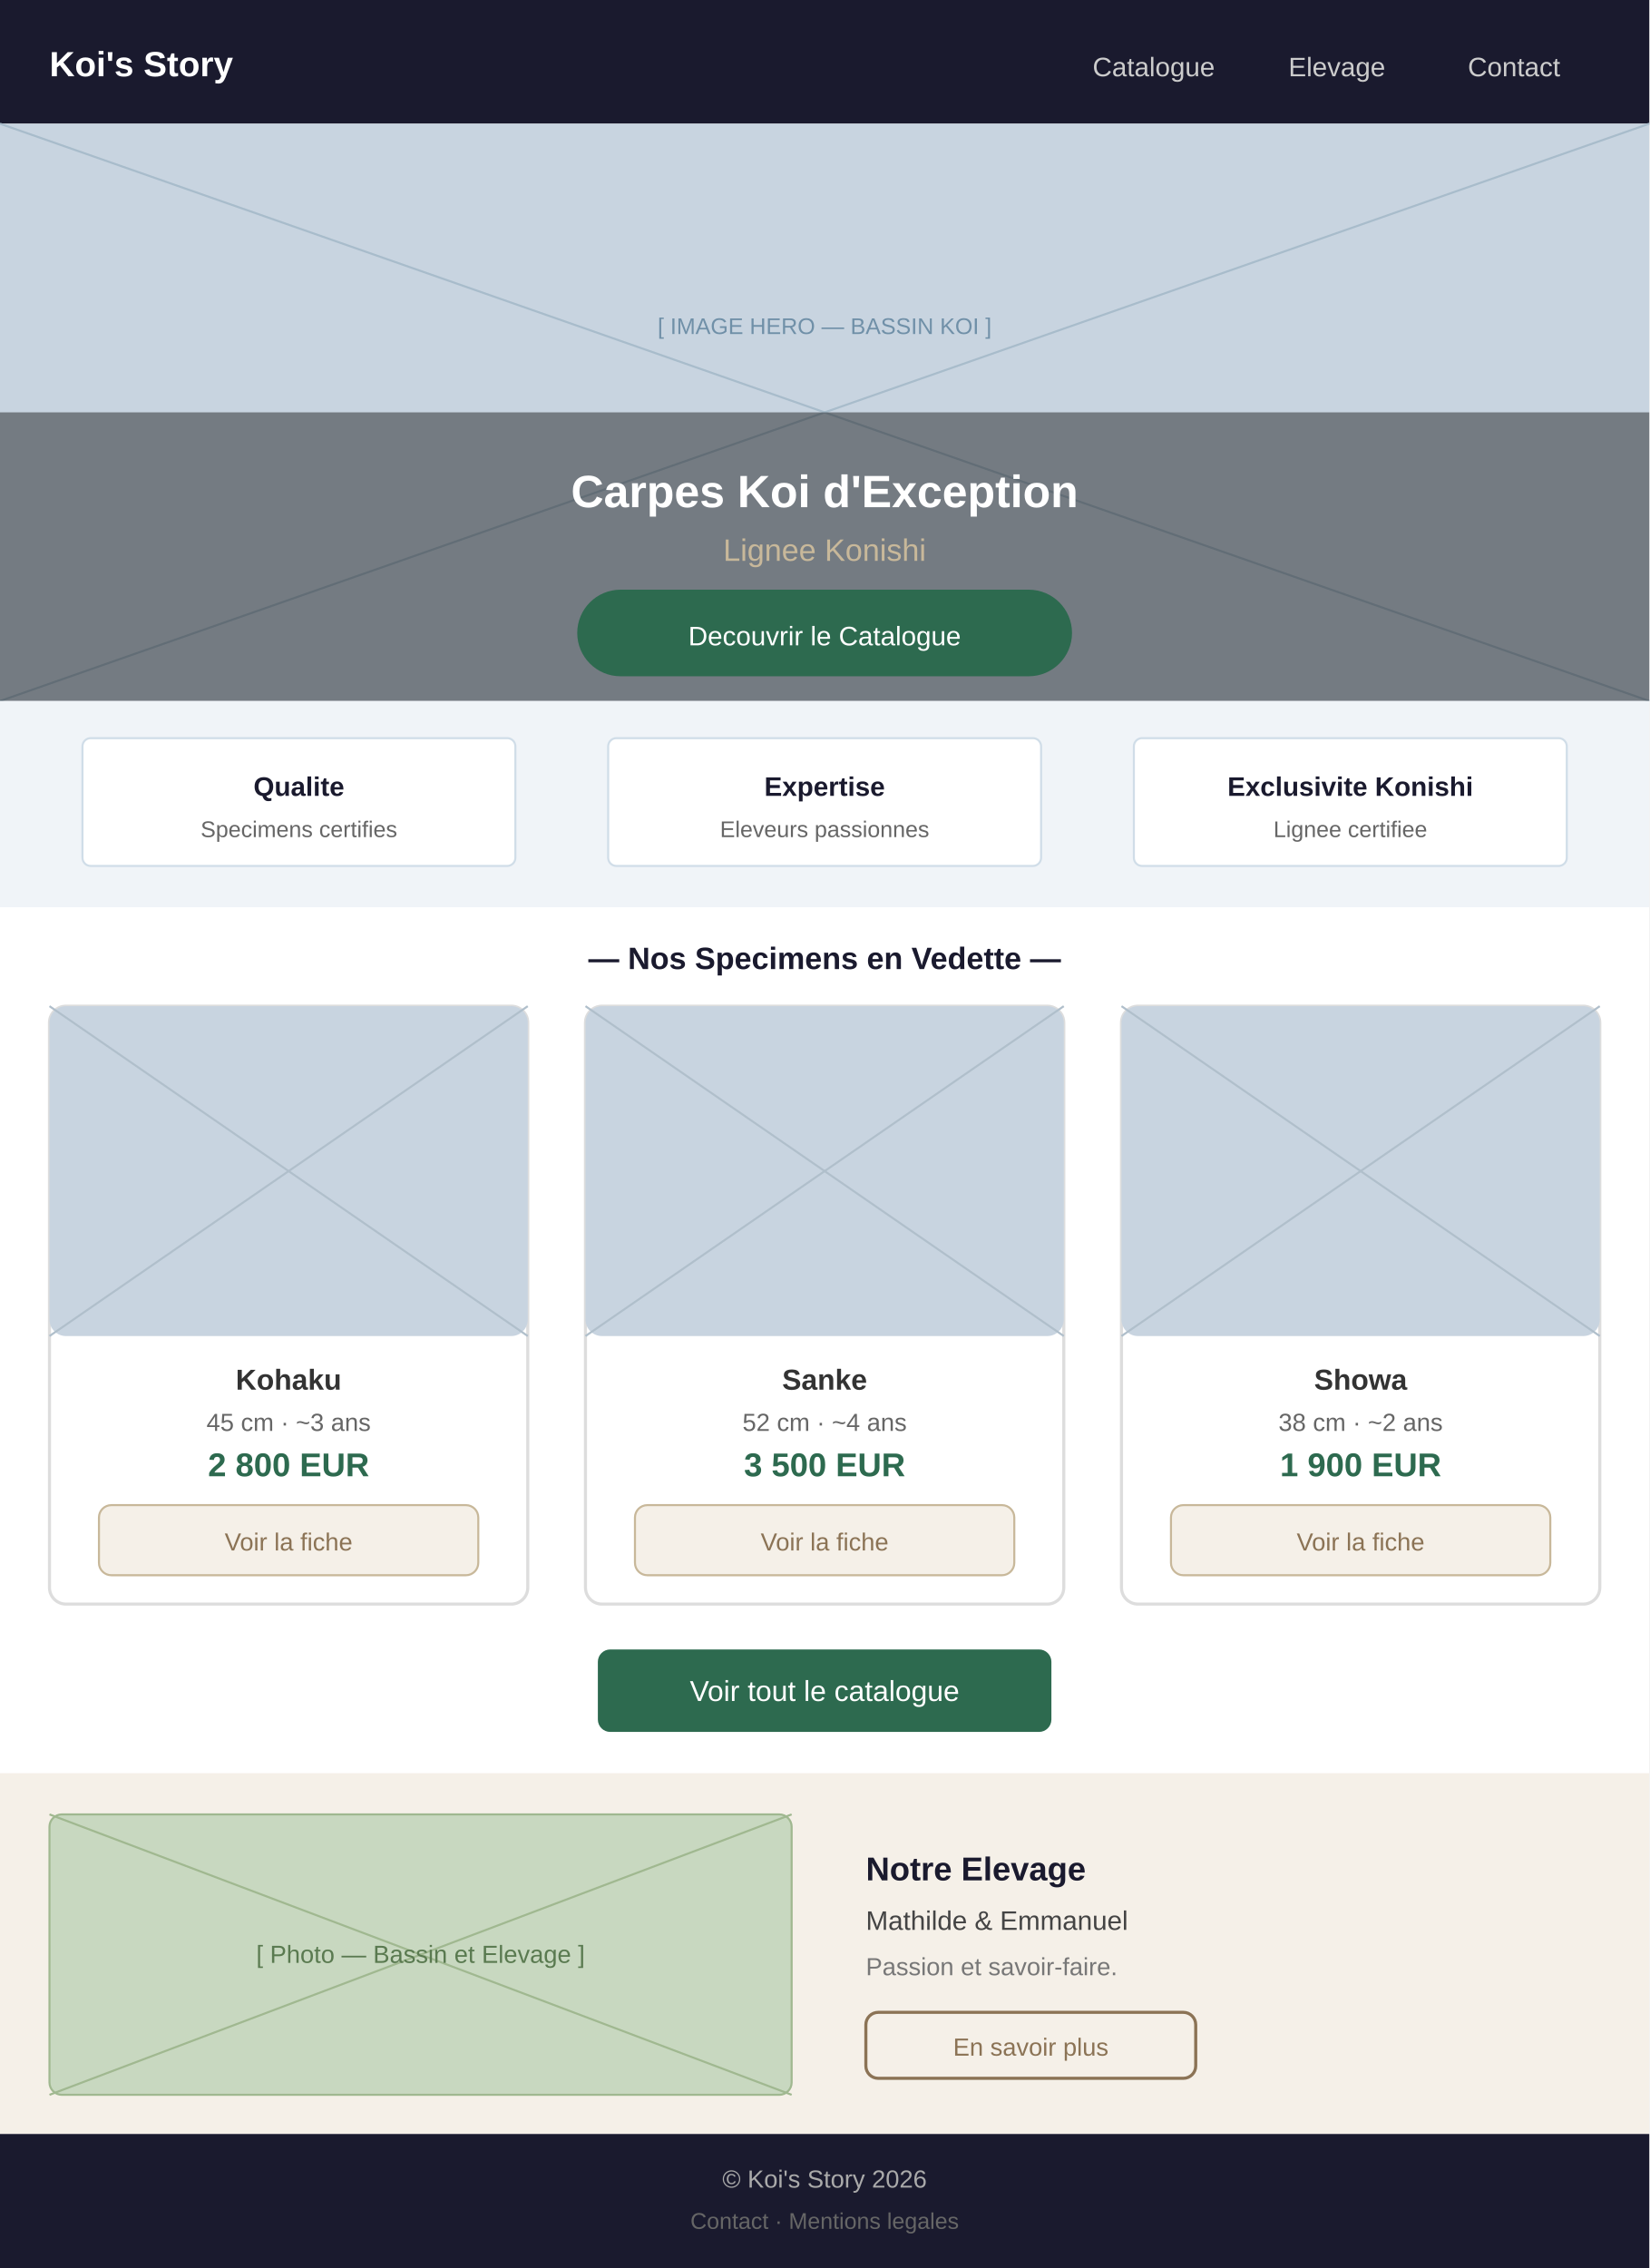
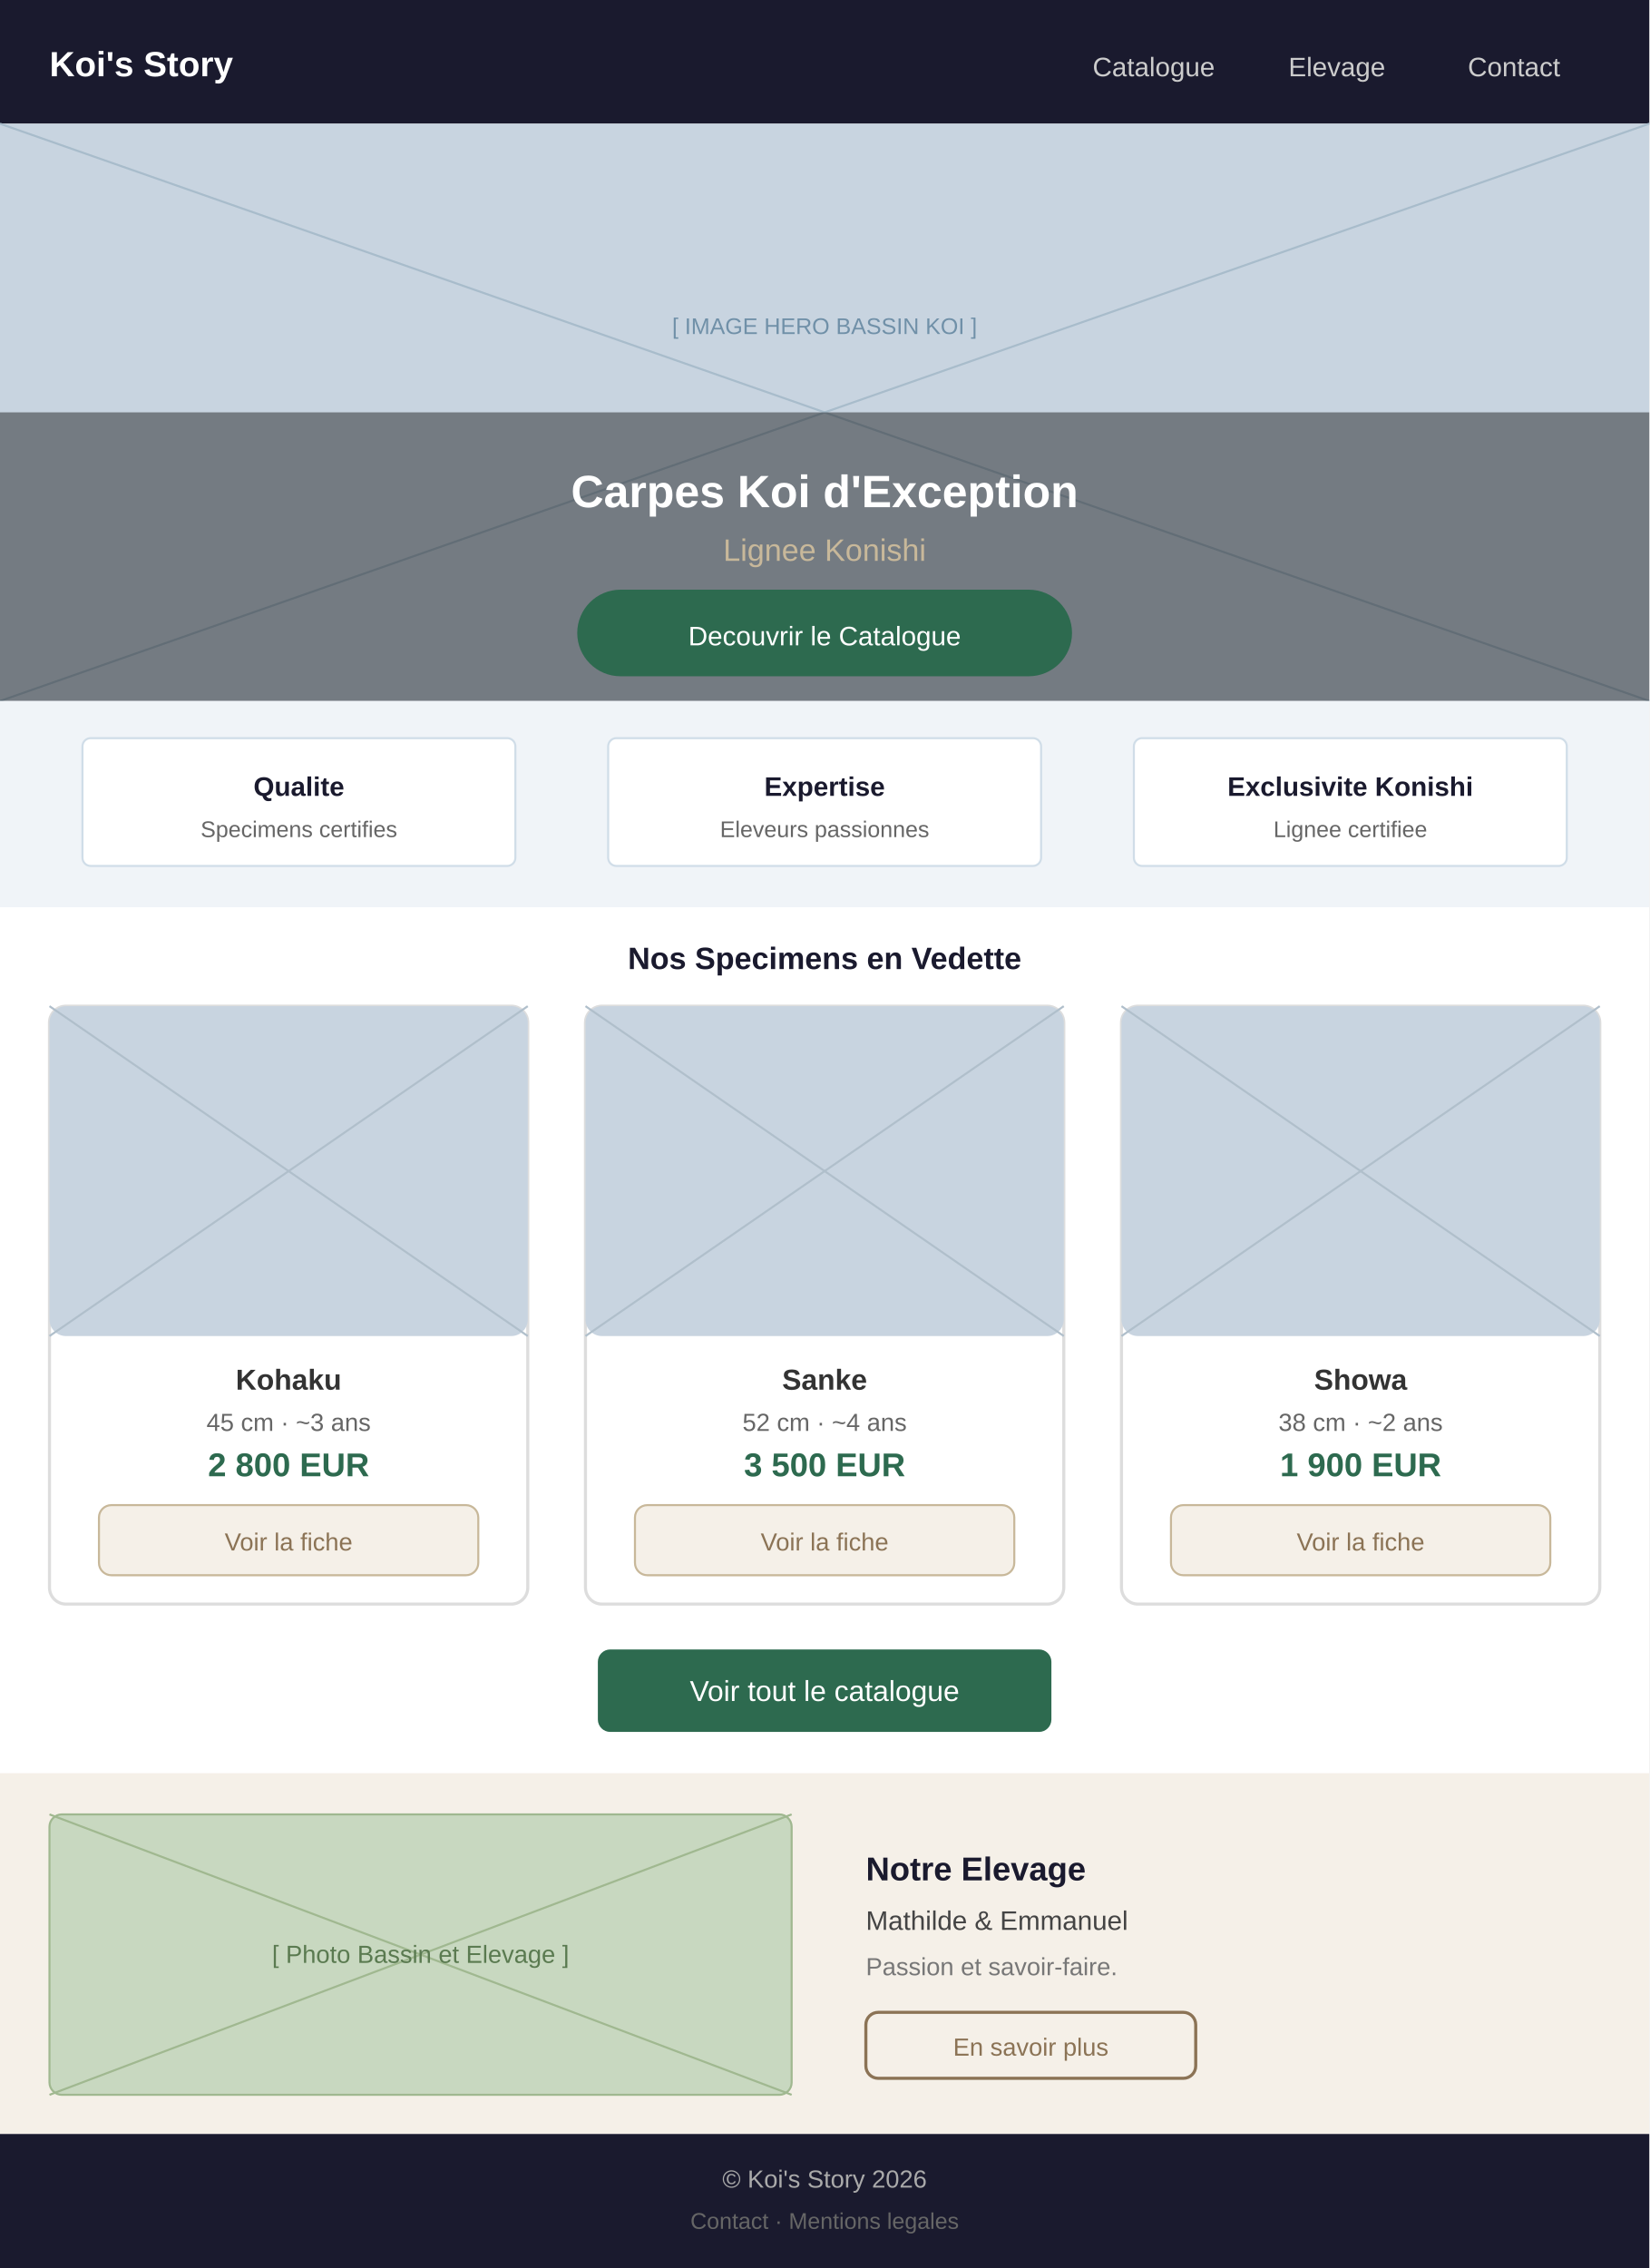
<svg xmlns="http://www.w3.org/2000/svg" width="800" height="1100" viewBox="0 0 800 1100" font-family="Arial, sans-serif">
  <rect width="800" height="1100" fill="#ffffff" />
  <rect x="0" y="0" width="800" height="60" fill="#1a1a2e" />
  <text x="24" y="37" fill="#ffffff" font-size="17" font-weight="bold">Koi's Story</text>
  <text x="530" y="37" fill="#cccccc" font-size="13">Catalogue</text>
  <text x="625" y="37" fill="#cccccc" font-size="13">Elevage</text>
  <text x="712" y="37" fill="#cccccc" font-size="13">Contact</text>
  <rect x="0" y="60" width="800" height="280" fill="#c8d4e0" />
  <line x1="0" y1="60" x2="800" y2="340" stroke="#a8bccb" stroke-width="1" />
  <line x1="800" y1="60" x2="0" y2="340" stroke="#a8bccb" stroke-width="1" />
-   <text x="400" y="162" fill="#7090a8" font-size="11" text-anchor="middle">[ IMAGE HERO — BASSIN KOI ]</text>
+   <text x="400" y="162" fill="#7090a8" font-size="11" text-anchor="middle">[ IMAGE HERO  BASSIN KOI ]</text>
  <rect x="0" y="200" width="800" height="140" fill="#000000" opacity="0.42" />
  <text x="400" y="246" fill="#ffffff" font-size="22" text-anchor="middle" font-weight="bold">Carpes Koi d'Exception</text>
  <text x="400" y="272" fill="#c8b89a" font-size="15" text-anchor="middle">Lignee Konishi</text>
  <rect x="280" y="286" width="240" height="42" rx="21" fill="#2d6a4f" />
  <text x="400" y="313" fill="#ffffff" font-size="13" text-anchor="middle">Decouvrir le Catalogue</text>
  <rect x="0" y="340" width="800" height="100" fill="#f0f4f8" />
  <rect x="40" y="358" width="210" height="62" rx="4" fill="#ffffff" stroke="#d0dde8" stroke-width="1" />
  <text x="145" y="386" fill="#1a1a2e" font-size="13" text-anchor="middle" font-weight="bold">Qualite</text>
  <text x="145" y="406" fill="#666666" font-size="11" text-anchor="middle">Specimens certifies</text>
  <rect x="295" y="358" width="210" height="62" rx="4" fill="#ffffff" stroke="#d0dde8" stroke-width="1" />
  <text x="400" y="386" fill="#1a1a2e" font-size="13" text-anchor="middle" font-weight="bold">Expertise</text>
  <text x="400" y="406" fill="#666666" font-size="11" text-anchor="middle">Eleveurs passionnes</text>
  <rect x="550" y="358" width="210" height="62" rx="4" fill="#ffffff" stroke="#d0dde8" stroke-width="1" />
  <text x="655" y="386" fill="#1a1a2e" font-size="13" text-anchor="middle" font-weight="bold">Exclusivite Konishi</text>
  <text x="655" y="406" fill="#666666" font-size="11" text-anchor="middle">Lignee certifiee</text>
-   <text x="400" y="470" fill="#1a1a2e" font-size="15" text-anchor="middle" font-weight="bold">— Nos Specimens en Vedette —</text>
+   <text x="400" y="470" fill="#1a1a2e" font-size="15" text-anchor="middle" font-weight="bold"> Nos Specimens en Vedette </text>
  <rect x="24" y="488" width="232" height="290" rx="8" fill="#ffffff" stroke="#dddddd" stroke-width="1.5" />
  <rect x="24" y="488" width="232" height="160" rx="8" fill="#c8d4e0" />
  <line x1="24" y1="488" x2="256" y2="648" stroke="#b0bfcb" stroke-width="1" />
  <line x1="256" y1="488" x2="24" y2="648" stroke="#b0bfcb" stroke-width="1" />
  <text x="140" y="674" fill="#333333" font-size="14" text-anchor="middle" font-weight="bold">Kohaku</text>
  <text x="140" y="694" fill="#666666" font-size="12" text-anchor="middle">45 cm  ·  ~3 ans</text>
  <text x="140" y="716" fill="#2d6a4f" font-size="16" text-anchor="middle" font-weight="bold">2 800 EUR</text>
  <rect x="48" y="730" width="184" height="34" rx="6" fill="#f5f0e8" stroke="#c8b89a" stroke-width="1" />
  <text x="140" y="752" fill="#8b7355" font-size="12" text-anchor="middle">Voir la fiche</text>
  <rect x="284" y="488" width="232" height="290" rx="8" fill="#ffffff" stroke="#dddddd" stroke-width="1.5" />
  <rect x="284" y="488" width="232" height="160" rx="8" fill="#c8d4e0" />
  <line x1="284" y1="488" x2="516" y2="648" stroke="#b0bfcb" stroke-width="1" />
  <line x1="516" y1="488" x2="284" y2="648" stroke="#b0bfcb" stroke-width="1" />
  <text x="400" y="674" fill="#333333" font-size="14" text-anchor="middle" font-weight="bold">Sanke</text>
  <text x="400" y="694" fill="#666666" font-size="12" text-anchor="middle">52 cm  ·  ~4 ans</text>
  <text x="400" y="716" fill="#2d6a4f" font-size="16" text-anchor="middle" font-weight="bold">3 500 EUR</text>
  <rect x="308" y="730" width="184" height="34" rx="6" fill="#f5f0e8" stroke="#c8b89a" stroke-width="1" />
  <text x="400" y="752" fill="#8b7355" font-size="12" text-anchor="middle">Voir la fiche</text>
  <rect x="544" y="488" width="232" height="290" rx="8" fill="#ffffff" stroke="#dddddd" stroke-width="1.5" />
  <rect x="544" y="488" width="232" height="160" rx="8" fill="#c8d4e0" />
  <line x1="544" y1="488" x2="776" y2="648" stroke="#b0bfcb" stroke-width="1" />
  <line x1="776" y1="488" x2="544" y2="648" stroke="#b0bfcb" stroke-width="1" />
  <text x="660" y="674" fill="#333333" font-size="14" text-anchor="middle" font-weight="bold">Showa</text>
  <text x="660" y="694" fill="#666666" font-size="12" text-anchor="middle">38 cm  ·  ~2 ans</text>
  <text x="660" y="716" fill="#2d6a4f" font-size="16" text-anchor="middle" font-weight="bold">1 900 EUR</text>
  <rect x="568" y="730" width="184" height="34" rx="6" fill="#f5f0e8" stroke="#c8b89a" stroke-width="1" />
  <text x="660" y="752" fill="#8b7355" font-size="12" text-anchor="middle">Voir la fiche</text>
  <rect x="290" y="800" width="220" height="40" rx="6" fill="#2d6a4f" />
  <text x="400" y="825" fill="#ffffff" font-size="14" text-anchor="middle">Voir tout le catalogue</text>
  <rect x="0" y="860" width="800" height="175" fill="#f5f0e8" />
  <rect x="24" y="880" width="360" height="136" rx="6" fill="#c8d8c0" stroke="#a0b890" stroke-width="1" />
  <line x1="24" y1="880" x2="384" y2="1016" stroke="#a0b890" stroke-width="1" />
  <line x1="384" y1="880" x2="24" y2="1016" stroke="#a0b890" stroke-width="1" />
-   <text x="204" y="952" fill="#5a7a50" font-size="12" text-anchor="middle">[ Photo — Bassin et Elevage ]</text>
+   <text x="204" y="952" fill="#5a7a50" font-size="12" text-anchor="middle">[ Photo  Bassin et Elevage ]</text>
  <text x="420" y="912" fill="#1a1a2e" font-size="16" font-weight="bold">Notre Elevage</text>
  <text x="420" y="936" fill="#444444" font-size="13">Mathilde &amp; Emmanuel</text>
  <text x="420" y="958" fill="#777777" font-size="12">Passion et savoir-faire.</text>
  <rect x="420" y="976" width="160" height="32" rx="6" fill="none" stroke="#8b7355" stroke-width="1.5" />
  <text x="500" y="997" fill="#8b7355" font-size="12" text-anchor="middle">En savoir plus</text>
  <rect x="0" y="1035" width="800" height="65" fill="#1a1a2e" />
  <text x="400" y="1061" fill="#aaaaaa" font-size="12" text-anchor="middle">© Koi's Story 2026</text>
  <text x="400" y="1081" fill="#666666" font-size="11" text-anchor="middle">Contact  ·  Mentions legales</text>
</svg>
